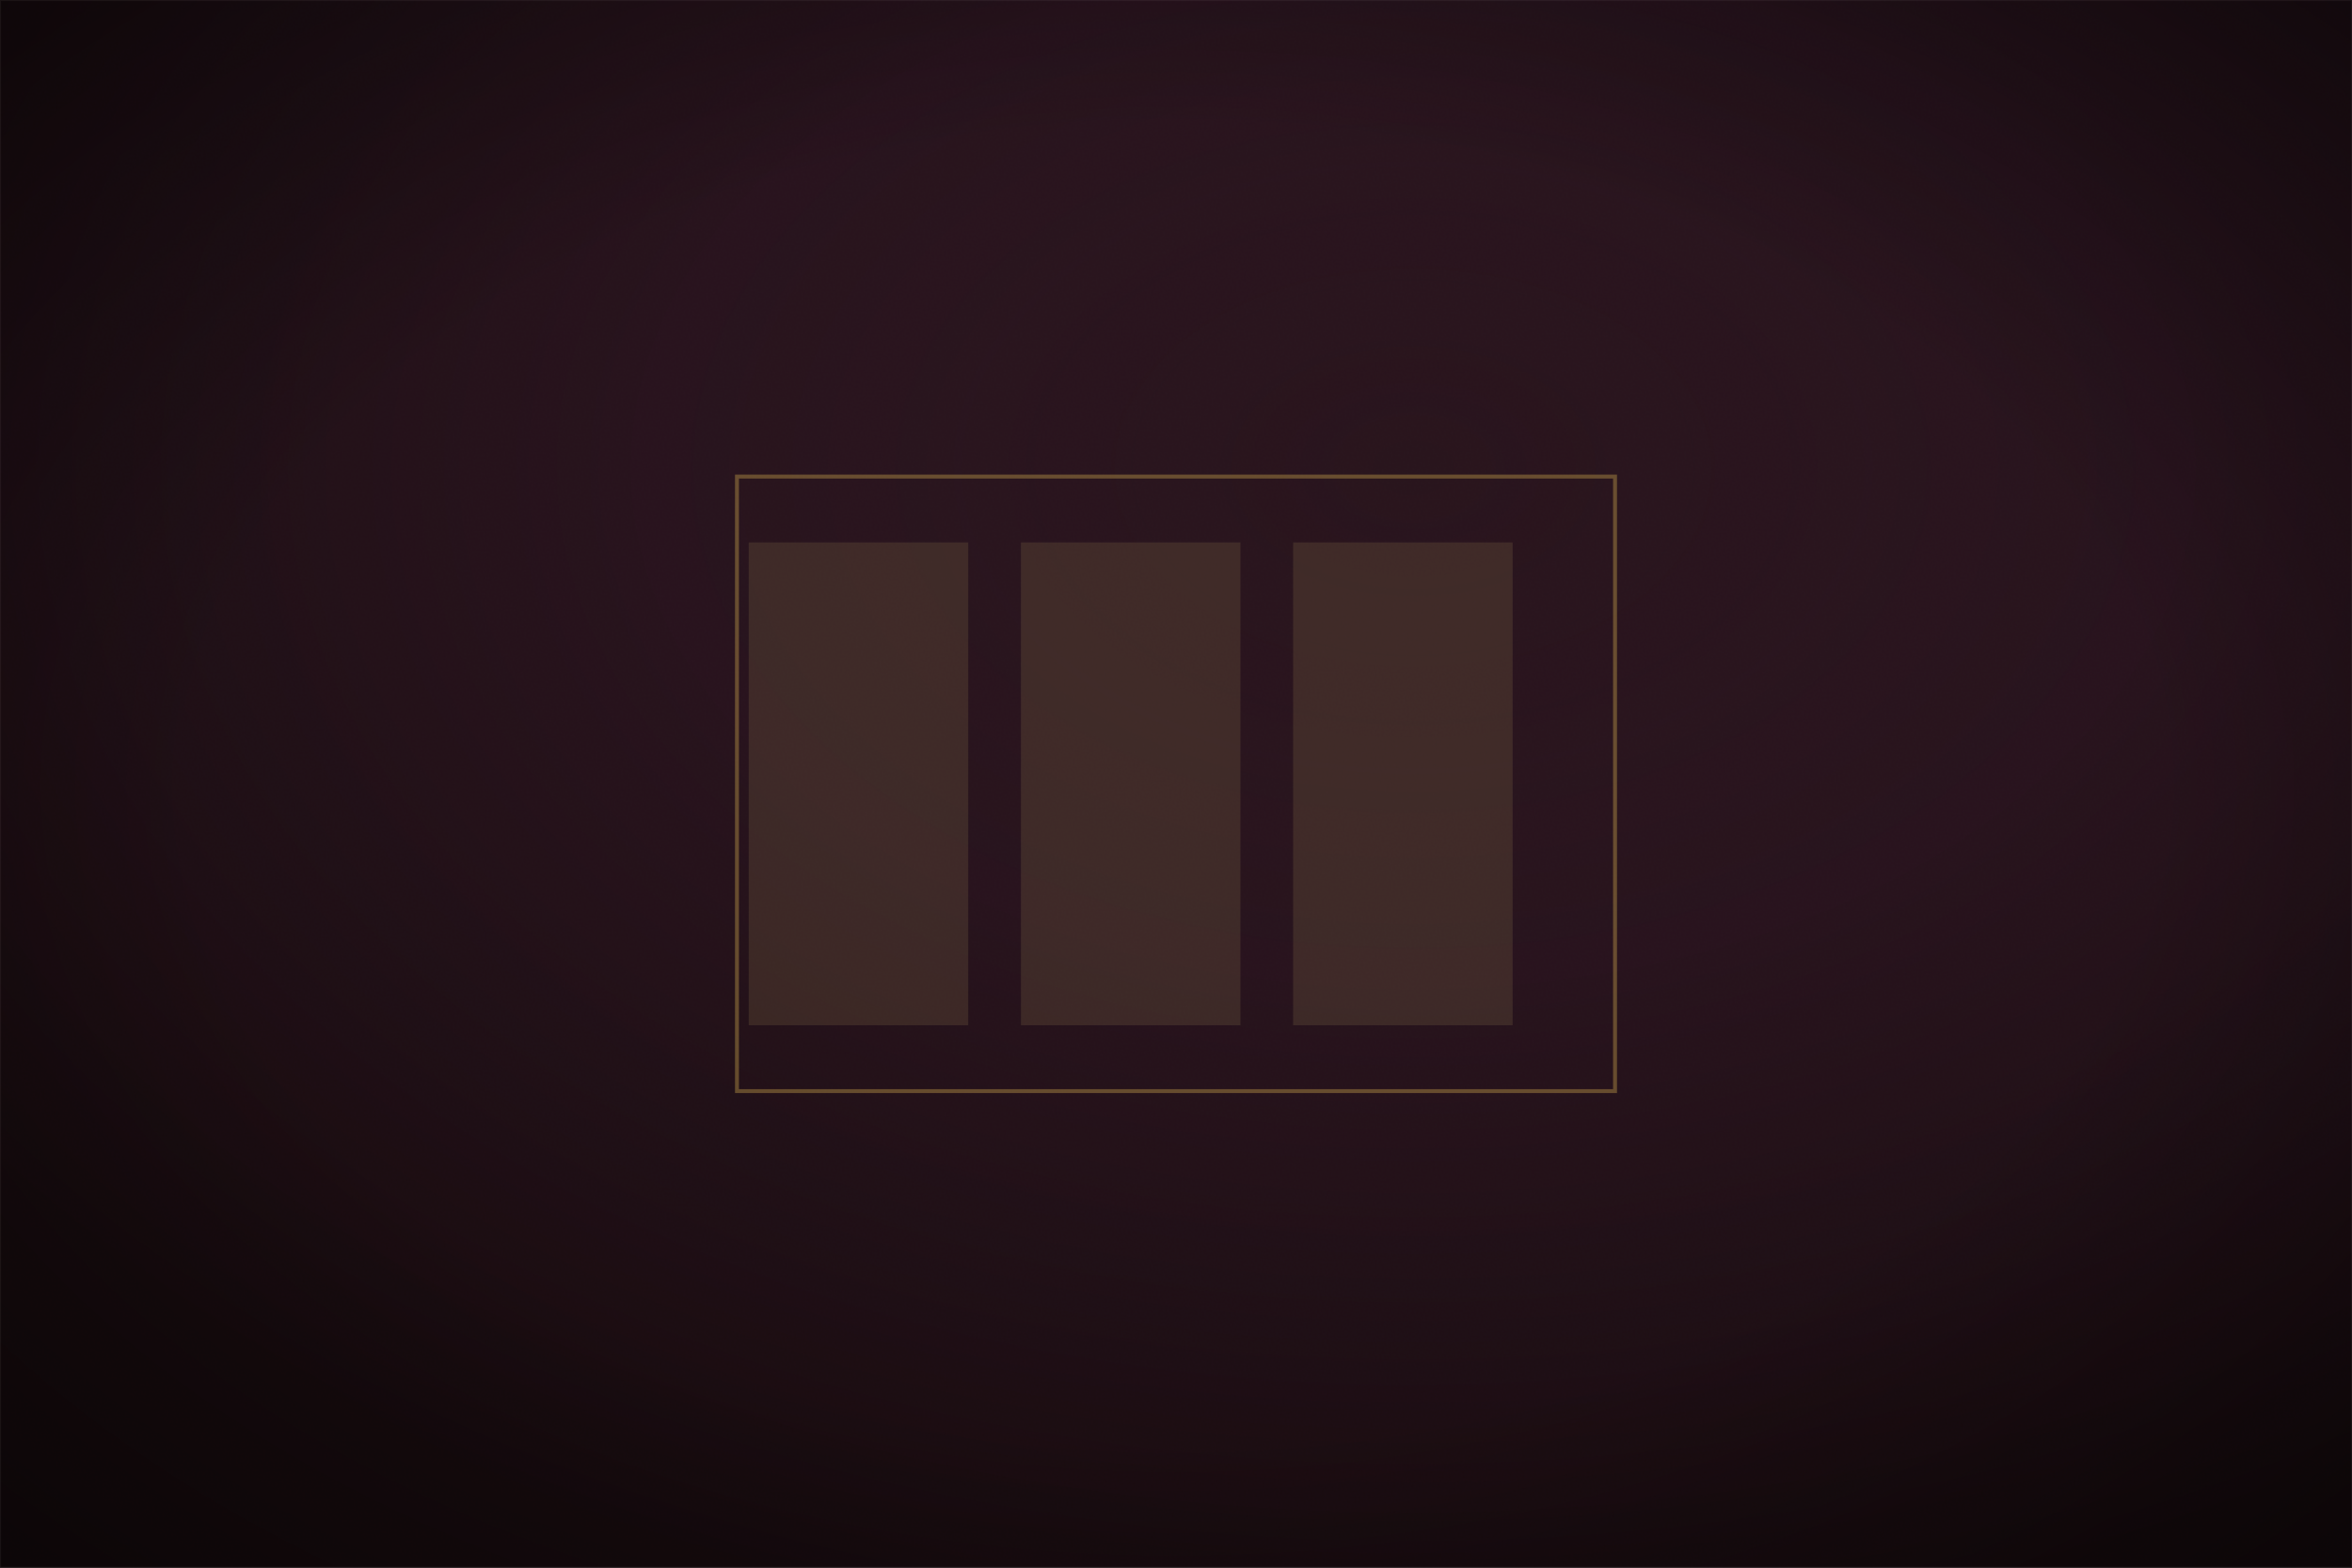
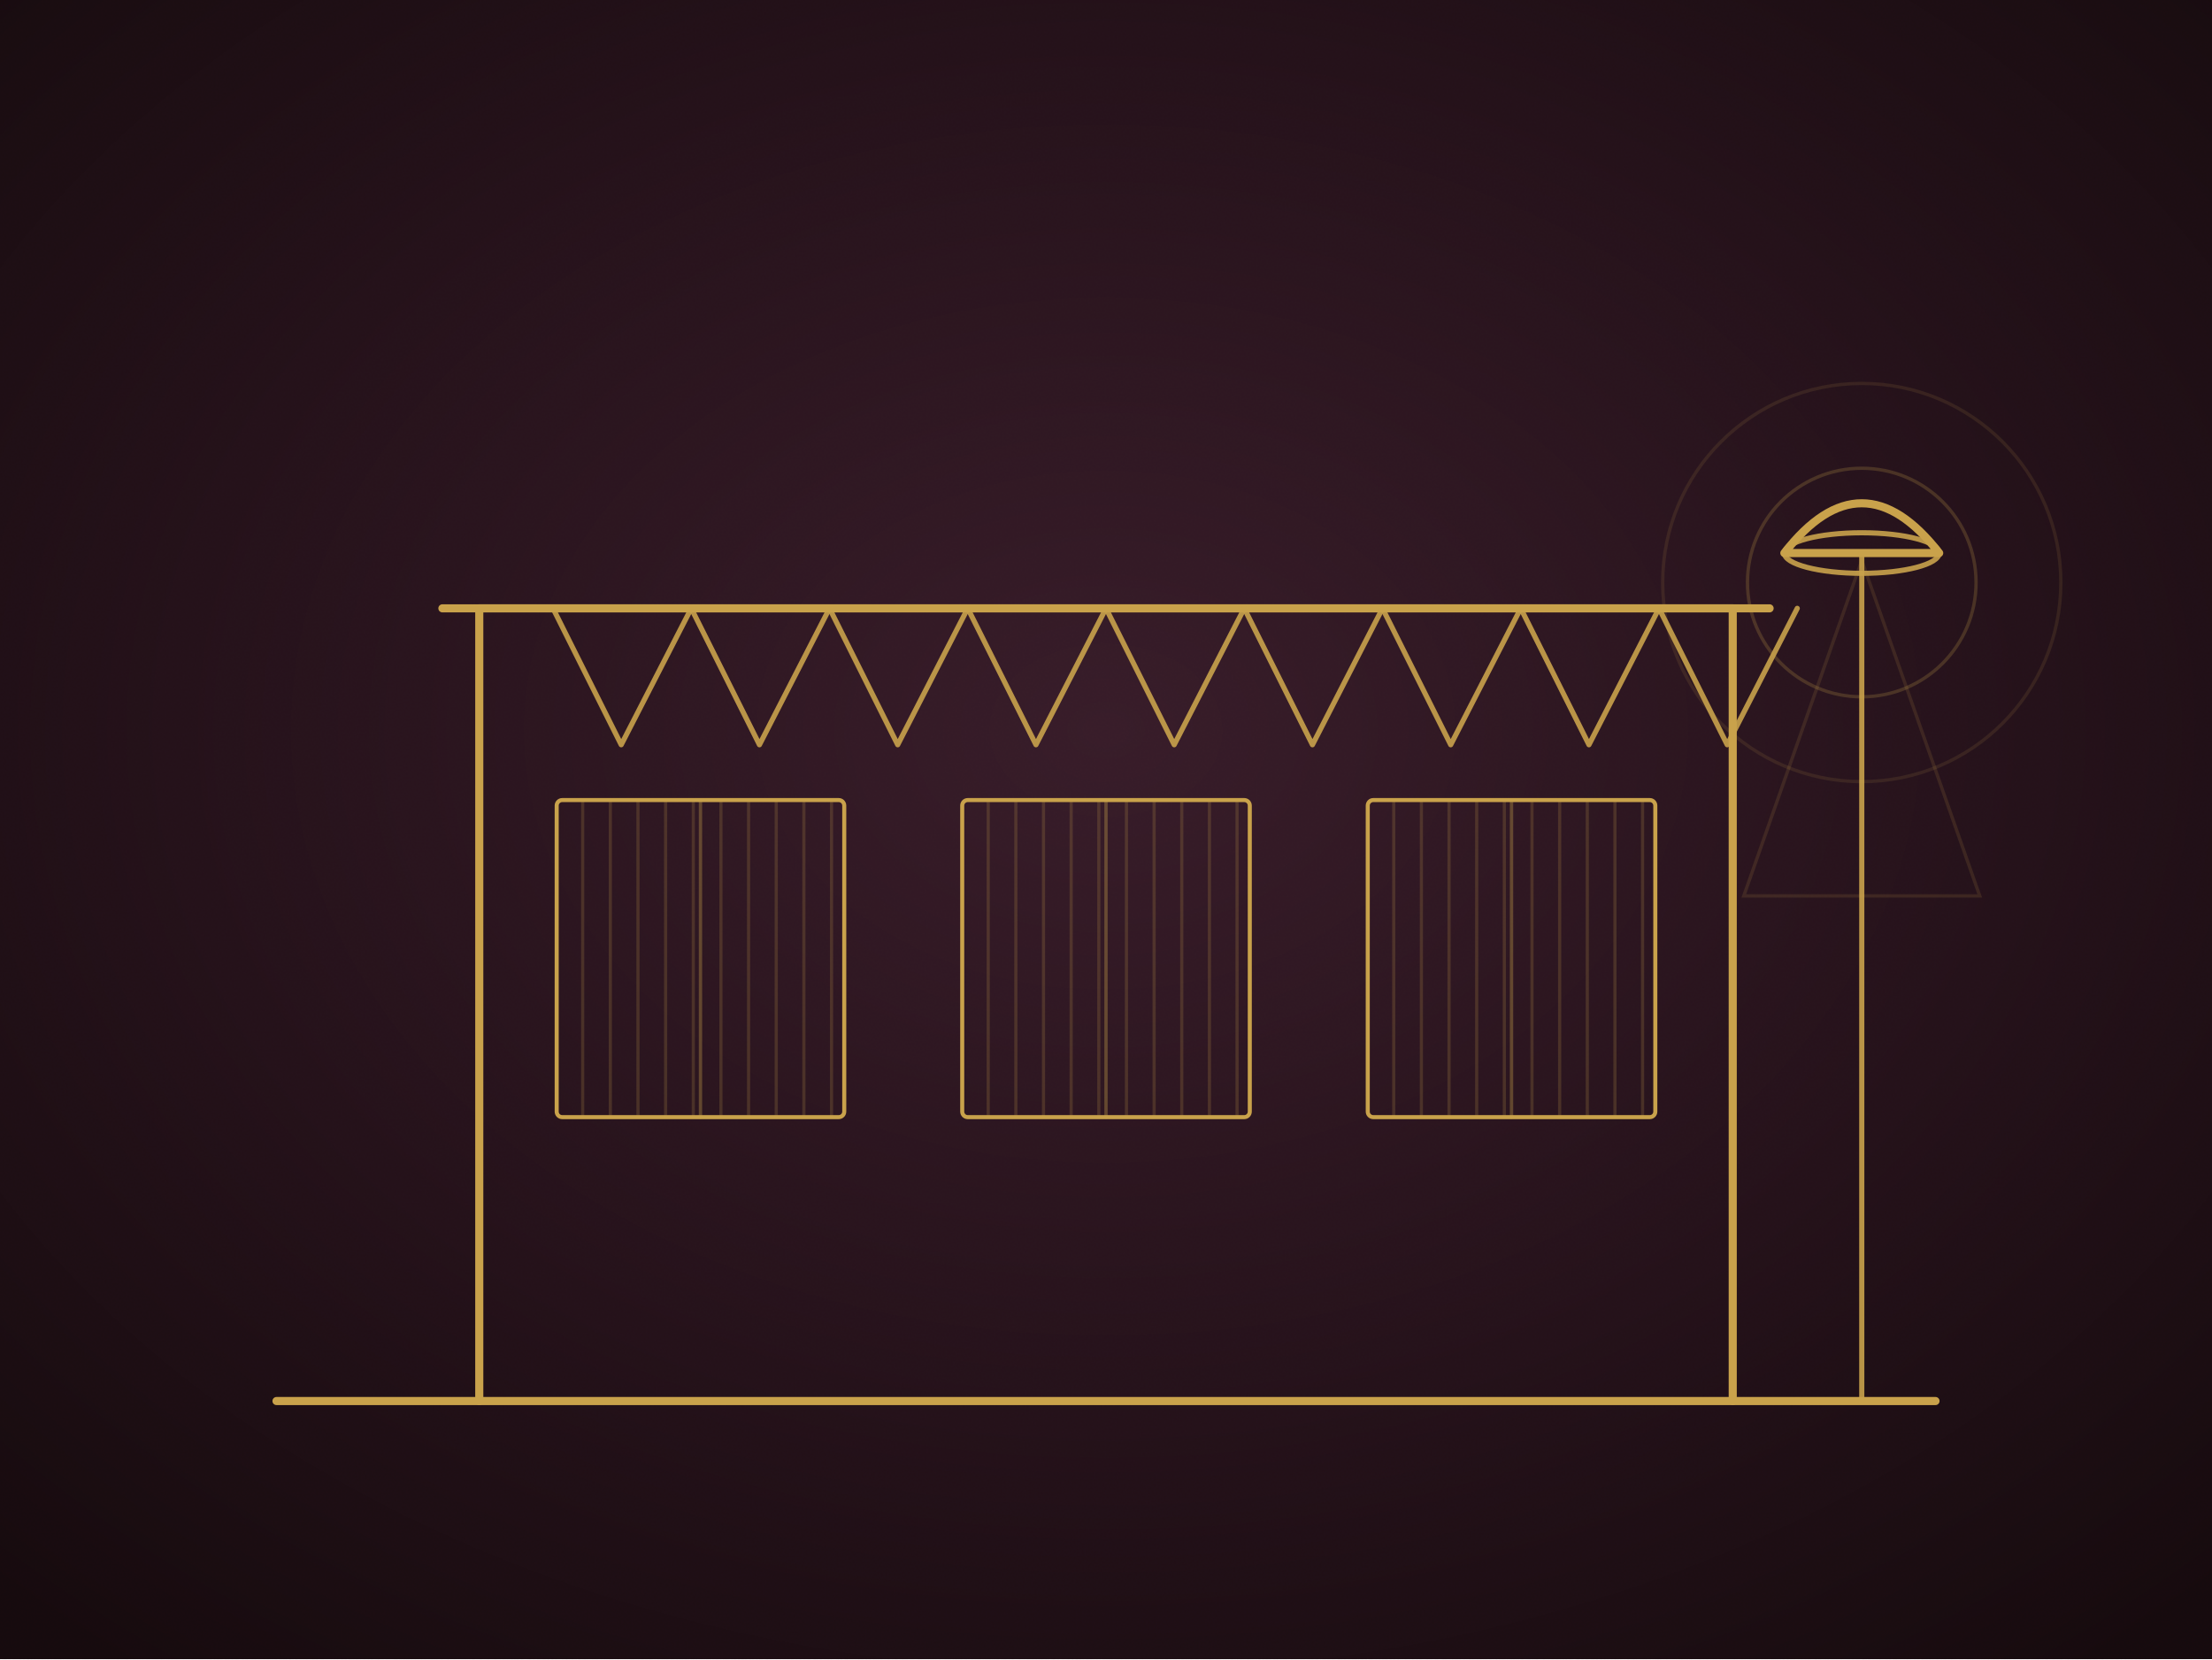
- <svg xmlns="http://www.w3.org/2000/svg" viewBox="0 0 1200 800" width="1200" height="800">
+ <svg xmlns="http://www.w3.org/2000/svg" viewBox="0 0 1200 900" width="1200" height="900">
  <defs>
-     <radialGradient id="glow-gallery-4" cx="60%" cy="30%" r="75%">
-       <stop offset="0%" stop-color="#3A1E2B" stop-opacity="0.55" />
-       <stop offset="45%" stop-color="#2B1520" stop-opacity="0.9" />
+     <radialGradient id="g1" cx="50%" cy="44%" r="72%">
+       <stop offset="0%" stop-color="#3A1E2B" />
+       <stop offset="58%" stop-color="#26121B" />
      <stop offset="100%" stop-color="#170B0E" />
    </radialGradient>
-     <radialGradient id="vign-gallery-4" cx="50%" cy="50%" r="75%">
-       <stop offset="55%" stop-color="#000000" stop-opacity="0" />
-       <stop offset="100%" stop-color="#000000" stop-opacity="0.55" />
-     </radialGradient>
-     <filter id="grain-gallery-4">
-       <feTurbulence type="fractalNoise" baseFrequency="0.85" numOctaves="2" seed="9" stitchTiles="stitch" result="noise" />
-       <feColorMatrix in="noise" type="matrix" values="0 0 0 0 0  0 0 0 0 0  0 0 0 0 0  0 0 0 0.05 0" />
+     <filter id="n2">
+       <feTurbulence type="fractalNoise" baseFrequency="0.9" numOctaves="2" seed="5" stitchTiles="stitch" result="n" />
+       <feColorMatrix in="n" type="matrix" values="0 0 0 0 0  0 0 0 0 0  0 0 0 0 0  0 0 0 0.045 0" />
    </filter>
  </defs>
-   <rect width="1200" height="800" fill="#170B0E" />
-   <rect width="1200" height="800" fill="url(#glow-gallery-4)" />
-   <rect width="1200" height="800" filter="url(#grain-gallery-4)" />
-   <rect width="1200" height="800" fill="url(#vign-gallery-4)" />
-   <defs>
-     <radialGradient id="spot-600">
-       <stop offset="0%" stop-color="#3A1E2B" stop-opacity="0.3" />
-       <stop offset="100%" stop-color="#3A1E2B" stop-opacity="0" />
-     </radialGradient>
-   </defs>
-   <rect x="376" y="243.2" width="448" height="313.6" fill="none" stroke="#C9A24B" stroke-width="2" opacity="0.4" />
-   <rect x="382" y="276.8" width="112" height="246.4" fill="#E3C878" opacity="0.12" />
-   <rect x="520.88" y="276.8" width="112" height="246.4" fill="#E3C878" opacity="0.12" />
-   <rect x="659.76" y="276.8" width="112" height="246.4" fill="#E3C878" opacity="0.12" />
-   <rect width="1200" height="800" fill="none" stroke="#F4E8D8" stroke-opacity="0.06" stroke-width="1" />
+   <rect width="1200" height="900" fill="url(#g1)" />
+   <rect width="1200" height="900" filter="url(#n2)" />
+   <path d="M 260 760 L 260 330 L 940 330 L 940 760" fill="none" stroke="#C9A24B" stroke-width="4.4" stroke-linecap="round" stroke-linejoin="round" />
+   <line x1="240" y1="330" x2="960" y2="330" fill="none" stroke="#C9A24B" stroke-width="4.4" stroke-linecap="round" stroke-linejoin="round" />
+   <path d="M 300 330 L 337 404 L 375 330" fill="none" stroke="#C9A24B" stroke-width="2.8" stroke-linecap="round" stroke-linejoin="round" opacity="0.9" />
+   <path d="M 375 330 L 412 404 L 450 330" fill="none" stroke="#C9A24B" stroke-width="2.8" stroke-linecap="round" stroke-linejoin="round" opacity="0.9" />
+   <path d="M 450 330 L 487 404 L 525 330" fill="none" stroke="#C9A24B" stroke-width="2.8" stroke-linecap="round" stroke-linejoin="round" opacity="0.9" />
+   <path d="M 525 330 L 562 404 L 600 330" fill="none" stroke="#C9A24B" stroke-width="2.8" stroke-linecap="round" stroke-linejoin="round" opacity="0.9" />
+   <path d="M 600 330 L 637 404 L 675 330" fill="none" stroke="#C9A24B" stroke-width="2.8" stroke-linecap="round" stroke-linejoin="round" opacity="0.9" />
+   <path d="M 675 330 L 712 404 L 750 330" fill="none" stroke="#C9A24B" stroke-width="2.8" stroke-linecap="round" stroke-linejoin="round" opacity="0.9" />
+   <path d="M 750 330 L 787 404 L 825 330" fill="none" stroke="#C9A24B" stroke-width="2.8" stroke-linecap="round" stroke-linejoin="round" opacity="0.9" />
+   <path d="M 825 330 L 862 404 L 900 330" fill="none" stroke="#C9A24B" stroke-width="2.8" stroke-linecap="round" stroke-linejoin="round" opacity="0.9" />
+   <path d="M 900 330 L 937 404 L 975 330" fill="none" stroke="#C9A24B" stroke-width="2.8" stroke-linecap="round" stroke-linejoin="round" opacity="0.9" />
+   <rect x="302" y="434" width="156" height="172" rx="3" fill="none" stroke="#C9A24B" stroke-width="2.2" />
+   <clipPath id="h3" clip-rule="evenodd">
+     <rect x="302" y="434" width="156" height="172" />
+   </clipPath>
+   <g clip-path="url(#h3)">
+     <g transform="rotate(90 380 520)" stroke="#C9A24B" stroke-width="1.7" stroke-linecap="round" opacity="0.2">
+       <line x1="263.9" y1="403.9" x2="496.1" y2="403.9" />
+       <line x1="263.9" y1="418.9" x2="496.1" y2="418.9" />
+       <line x1="263.9" y1="433.9" x2="496.1" y2="433.9" />
+       <line x1="263.9" y1="448.9" x2="496.1" y2="448.9" />
+       <line x1="263.9" y1="463.9" x2="496.1" y2="463.9" />
+       <line x1="263.9" y1="478.9" x2="496.1" y2="478.9" />
+       <line x1="263.9" y1="493.9" x2="496.1" y2="493.9" />
+       <line x1="263.9" y1="508.9" x2="496.1" y2="508.9" />
+       <line x1="263.9" y1="523.9" x2="496.1" y2="523.9" />
+       <line x1="263.9" y1="538.9" x2="496.1" y2="538.9" />
+       <line x1="263.9" y1="553.9" x2="496.1" y2="553.9" />
+       <line x1="263.9" y1="568.9" x2="496.1" y2="568.9" />
+       <line x1="263.9" y1="583.9" x2="496.1" y2="583.9" />
+       <line x1="263.9" y1="598.9" x2="496.1" y2="598.9" />
+       <line x1="263.9" y1="613.9" x2="496.1" y2="613.9" />
+       <line x1="263.9" y1="628.9" x2="496.1" y2="628.9" />
+     </g>
+   </g>
+   <line x1="380" y1="434" x2="380" y2="606" fill="none" stroke="#C9A24B" stroke-width="1.8" stroke-linecap="round" opacity="0.35" />
+   <rect x="522" y="434" width="156" height="172" rx="3" fill="none" stroke="#C9A24B" stroke-width="2.2" />
+   <clipPath id="h4" clip-rule="evenodd">
+     <rect x="522" y="434" width="156" height="172" />
+   </clipPath>
+   <g clip-path="url(#h4)">
+     <g transform="rotate(90 600 520)" stroke="#C9A24B" stroke-width="1.7" stroke-linecap="round" opacity="0.2">
+       <line x1="483.9" y1="403.9" x2="716.1" y2="403.9" />
+       <line x1="483.9" y1="418.9" x2="716.1" y2="418.9" />
+       <line x1="483.9" y1="433.9" x2="716.1" y2="433.9" />
+       <line x1="483.9" y1="448.9" x2="716.1" y2="448.9" />
+       <line x1="483.9" y1="463.9" x2="716.1" y2="463.9" />
+       <line x1="483.9" y1="478.9" x2="716.1" y2="478.9" />
+       <line x1="483.9" y1="493.9" x2="716.1" y2="493.9" />
+       <line x1="483.9" y1="508.9" x2="716.1" y2="508.9" />
+       <line x1="483.9" y1="523.9" x2="716.1" y2="523.9" />
+       <line x1="483.9" y1="538.9" x2="716.1" y2="538.9" />
+       <line x1="483.9" y1="553.9" x2="716.1" y2="553.9" />
+       <line x1="483.9" y1="568.9" x2="716.1" y2="568.9" />
+       <line x1="483.9" y1="583.9" x2="716.1" y2="583.9" />
+       <line x1="483.9" y1="598.9" x2="716.1" y2="598.9" />
+       <line x1="483.9" y1="613.9" x2="716.1" y2="613.9" />
+       <line x1="483.9" y1="628.9" x2="716.1" y2="628.9" />
+     </g>
+   </g>
+   <line x1="600" y1="434" x2="600" y2="606" fill="none" stroke="#C9A24B" stroke-width="1.8" stroke-linecap="round" opacity="0.35" />
+   <rect x="742" y="434" width="156" height="172" rx="3" fill="none" stroke="#C9A24B" stroke-width="2.2" />
+   <clipPath id="h5" clip-rule="evenodd">
+     <rect x="742" y="434" width="156" height="172" />
+   </clipPath>
+   <g clip-path="url(#h5)">
+     <g transform="rotate(90 820 520)" stroke="#C9A24B" stroke-width="1.7" stroke-linecap="round" opacity="0.2">
+       <line x1="703.9" y1="403.9" x2="936.1" y2="403.9" />
+       <line x1="703.9" y1="418.9" x2="936.1" y2="418.9" />
+       <line x1="703.9" y1="433.9" x2="936.1" y2="433.9" />
+       <line x1="703.9" y1="448.9" x2="936.1" y2="448.9" />
+       <line x1="703.9" y1="463.9" x2="936.1" y2="463.9" />
+       <line x1="703.9" y1="478.9" x2="936.1" y2="478.9" />
+       <line x1="703.9" y1="493.9" x2="936.1" y2="493.9" />
+       <line x1="703.9" y1="508.9" x2="936.1" y2="508.9" />
+       <line x1="703.9" y1="523.9" x2="936.1" y2="523.9" />
+       <line x1="703.9" y1="538.9" x2="936.1" y2="538.9" />
+       <line x1="703.9" y1="553.9" x2="936.1" y2="553.9" />
+       <line x1="703.9" y1="568.9" x2="936.1" y2="568.9" />
+       <line x1="703.9" y1="583.9" x2="936.1" y2="583.9" />
+       <line x1="703.9" y1="598.9" x2="936.1" y2="598.9" />
+       <line x1="703.9" y1="613.9" x2="936.1" y2="613.9" />
+       <line x1="703.9" y1="628.9" x2="936.1" y2="628.9" />
+     </g>
+   </g>
+   <line x1="820" y1="434" x2="820" y2="606" fill="none" stroke="#C9A24B" stroke-width="1.8" stroke-linecap="round" opacity="0.35" />
+   <line x1="150" y1="760" x2="1050" y2="760" fill="none" stroke="#C9A24B" stroke-width="4.4" stroke-linecap="round" stroke-linejoin="round" />
+   <line x1="1010" y1="760" x2="1010" y2="300" fill="none" stroke="#C9A24B" stroke-width="2.8" stroke-linecap="round" stroke-linejoin="round" opacity="0.9" />
+   <path d="M 968 300 q 42 -54 84 0 Z" fill="none" stroke="#C9A24B" stroke-width="4.4" stroke-linecap="round" stroke-linejoin="round" />
+   <ellipse cx="1010" cy="300" rx="42" ry="11" fill="none" stroke="#C9A24B" stroke-width="2.8" stroke-linecap="round" stroke-linejoin="round" opacity="0.9" />
+   <circle cx="1010" cy="316" r="62" fill="none" stroke="#C9A24B" stroke-width="1.8" stroke-linecap="round" opacity="0.22" />
+   <circle cx="1010" cy="316" r="108" fill="none" stroke="#C9A24B" stroke-width="1.8" stroke-linecap="round" opacity="0.12" />
+   <path d="M 1010 304 L 946 486 L 1074 486 Z" fill="none" stroke="#C9A24B" stroke-width="1.8" stroke-linecap="round" opacity="0.14" />
</svg>
